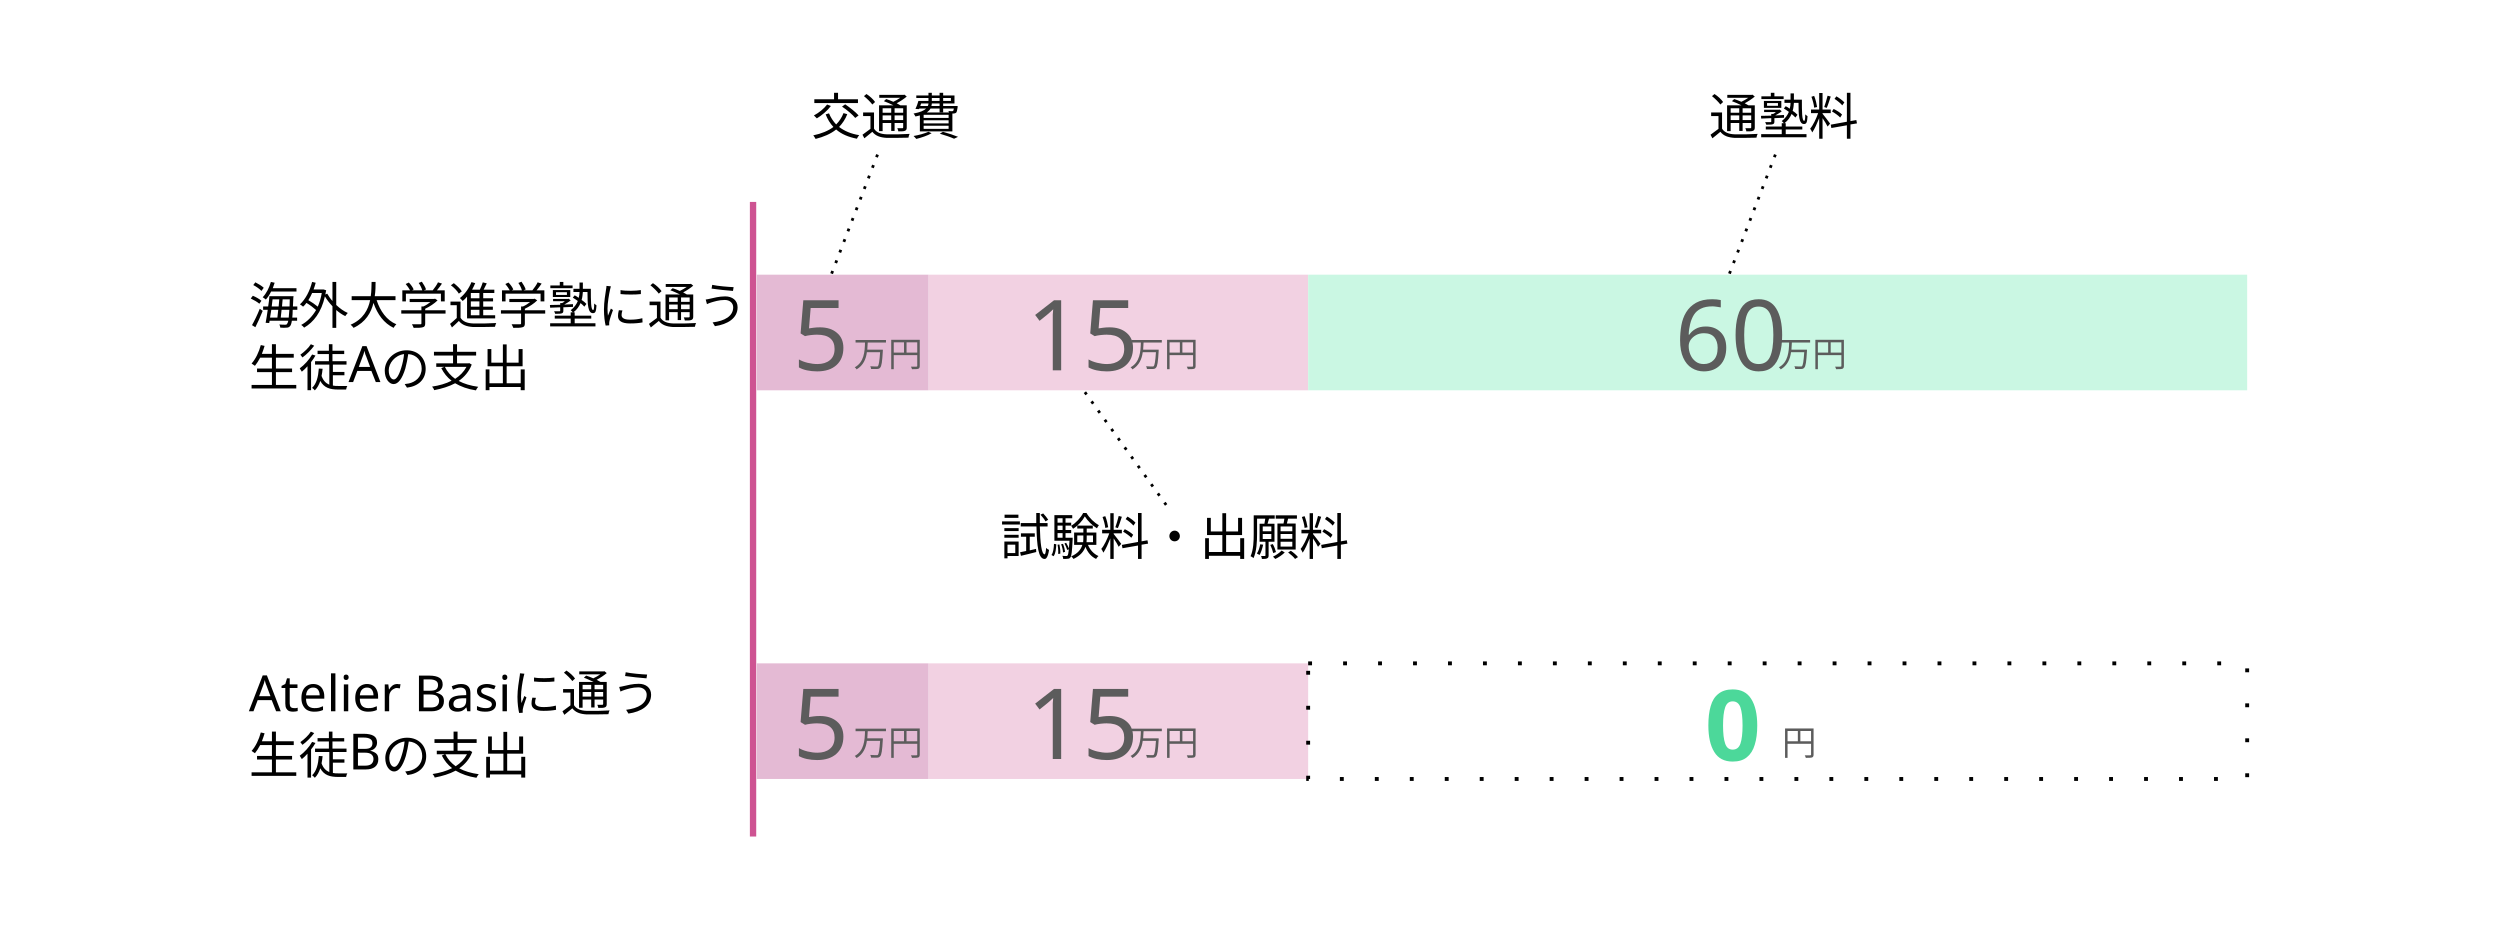
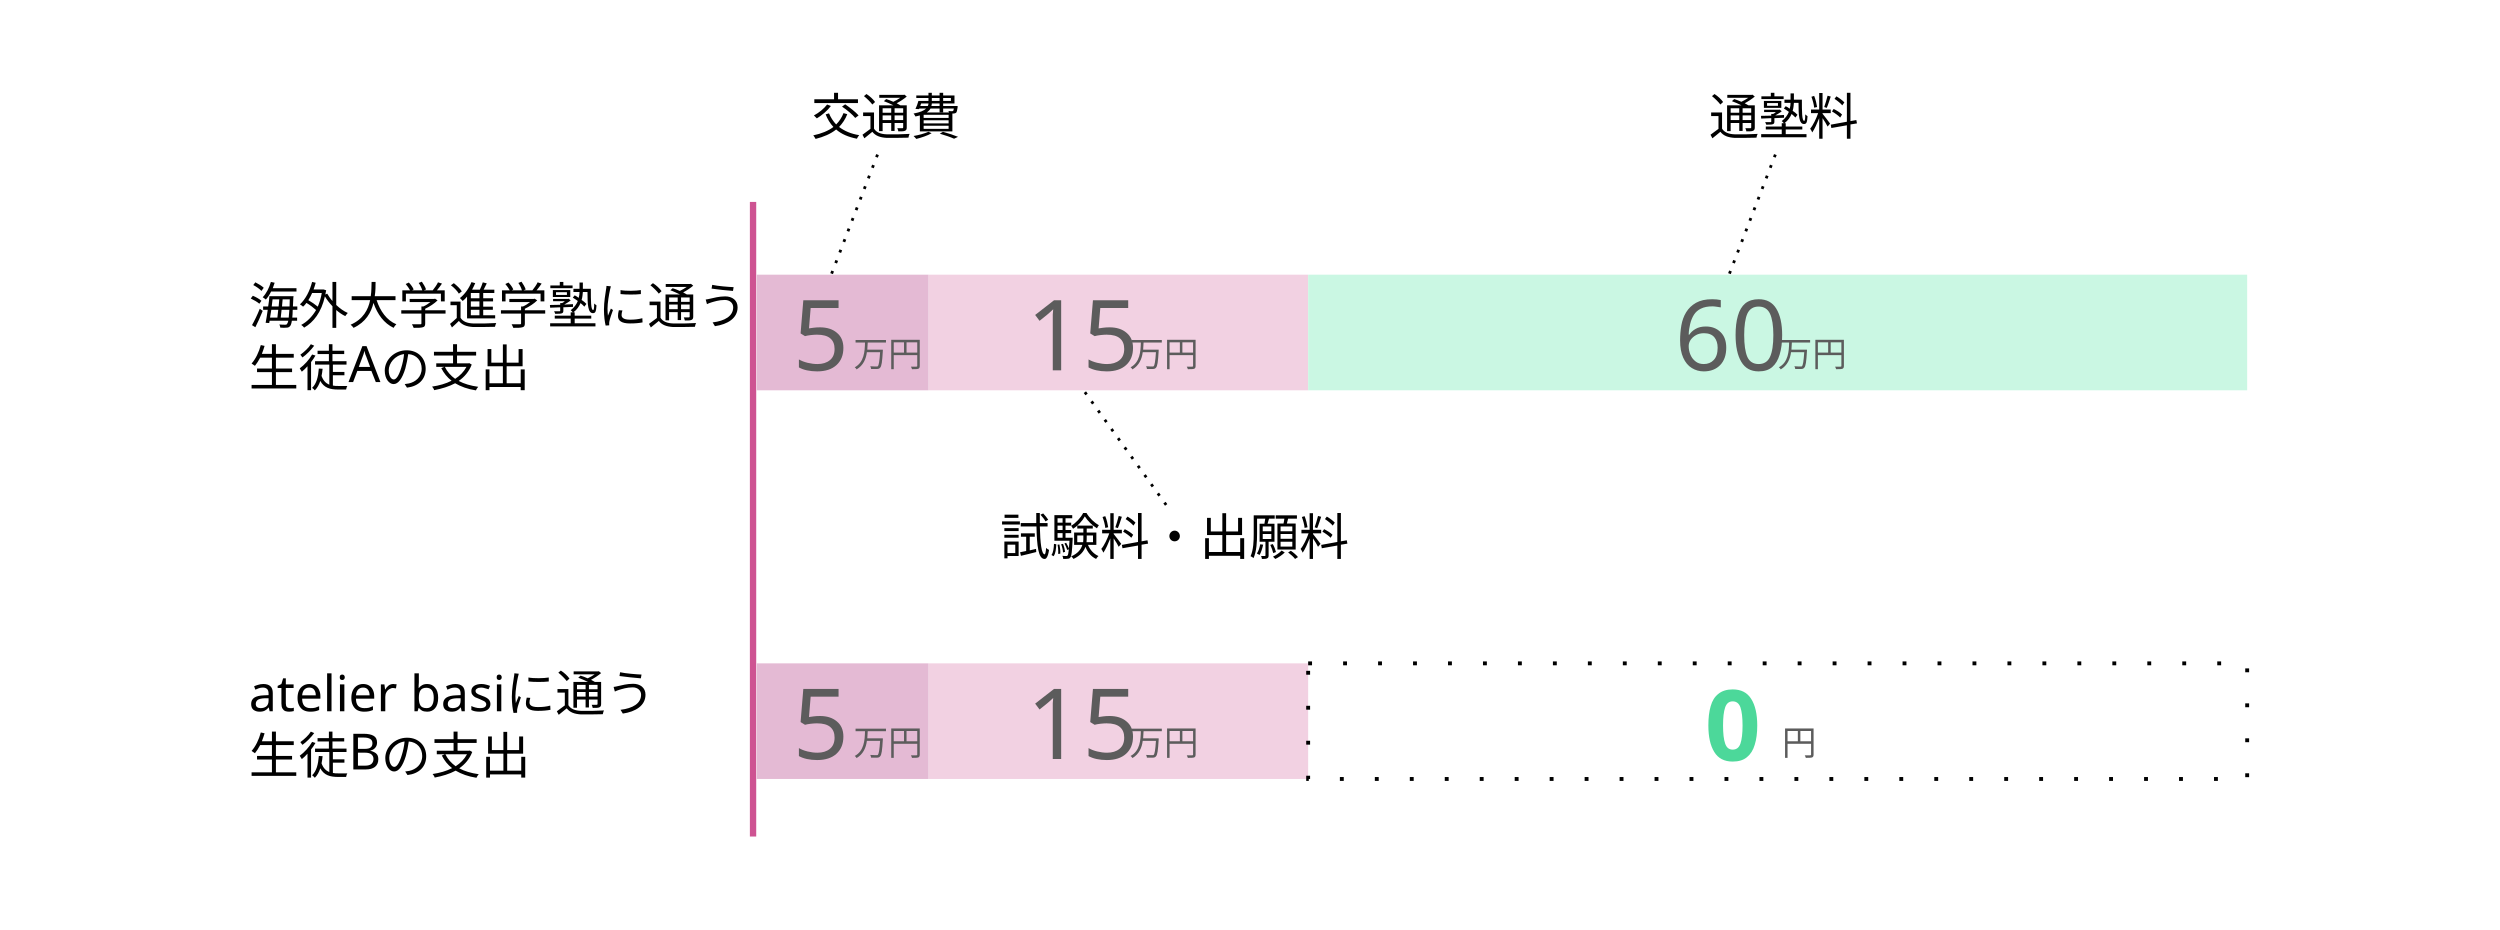
<svg xmlns="http://www.w3.org/2000/svg" width="186.185mm" height="69.247mm" viewBox="0 0 186.185 69.247" version="1.1" id="svg8">
  <defs id="defs2" />
  <g id="layer1" transform="translate(3.529299,-55.29417)">
    <path style="fill:none;stroke:#ce5392;stroke-width:0.472;stroke-linecap:butt;stroke-linejoin:miter;stroke-miterlimit:4;stroke-dasharray:none;stroke-opacity:1" d="m 52.553,70.332 v 47.261" id="path10" />
    <rect style="fill:#f2d1e2;fill-opacity:1;fill-rule:evenodd;stroke-width:0.184" id="rect12" width="28.275" height="8.61" x="65.619" y="75.751" />
    <rect style="fill:#e4bad4;fill-opacity:1;fill-rule:evenodd;stroke-width:0.124" id="rect837" width="12.797" height="8.61" x="52.822" y="75.751" />
    <rect style="fill:#caf7e3;fill-opacity:1;fill-rule:evenodd;stroke-width:0.29" id="rect839" width="69.933" height="8.61" x="93.894" y="75.751" />
    <path style="fill:none;stroke:#000000;stroke-width:0.211;stroke-linecap:butt;stroke-linejoin:miter;stroke-miterlimit:4;stroke-dasharray:0.211, 0.634;stroke-dashoffset:0;stroke-opacity:1" d="m 58.405,75.673 3.418,-8.866" id="path841" />
    <text xml:space="preserve" style="font-style:normal;font-variant:normal;font-weight:normal;font-stretch:normal;font-size:3.711px;line-height:1.25;font-family:'Yu Gothic';-inkscape-font-specification:'Yu Gothic, Normal';font-variant-ligatures:normal;font-variant-caps:normal;font-variant-numeric:normal;font-variant-east-asian:normal;fill:#000000;fill-opacity:1;stroke:none;stroke-width:0.093" x="56.883" y="65.328" id="text845">
      <tspan id="tspan843" x="56.883" y="65.328" style="font-style:normal;font-variant:normal;font-weight:normal;font-stretch:normal;font-size:3.711px;font-family:'Yu Gothic';-inkscape-font-specification:'Yu Gothic, Normal';font-variant-ligatures:normal;font-variant-caps:normal;font-variant-numeric:normal;font-variant-east-asian:normal;stroke-width:0.093">交通費</tspan>
    </text>
    <text xml:space="preserve" style="font-style:normal;font-variant:normal;font-weight:500;font-stretch:normal;font-size:7.31px;line-height:1.25;font-family:'Yu Gothic';-inkscape-font-specification:'Yu Gothic, Medium';font-variant-ligatures:normal;font-variant-caps:normal;font-variant-numeric:normal;font-variant-east-asian:normal;fill:#5c5c5c;fill-opacity:1;stroke:none;stroke-width:0.183" x="55.514" y="82.876" id="text849">
      <tspan id="tspan847" x="55.514" y="82.876" style="font-style:normal;font-variant:normal;font-weight:500;font-stretch:normal;font-size:7.31px;font-family:'Yu Gothic';-inkscape-font-specification:'Yu Gothic, Medium';font-variant-ligatures:normal;font-variant-caps:normal;font-variant-numeric:normal;font-variant-east-asian:normal;fill:#5c5c5c;fill-opacity:1;stroke-width:0.183">5</tspan>
    </text>
    <text xml:space="preserve" style="font-style:normal;font-weight:normal;font-size:2.578px;line-height:1.25;font-family:sans-serif;fill:#5c5c5c;fill-opacity:1;stroke:none;stroke-width:0.064" x="60.032" y="82.587" id="text853">
      <tspan id="tspan851" x="60.032" y="82.587" style="fill:#5c5c5c;fill-opacity:1;stroke-width:0.064">万円</tspan>
    </text>
    <text xml:space="preserve" style="font-style:normal;font-variant:normal;font-weight:500;font-stretch:normal;font-size:7.31px;line-height:1.25;font-family:'Yu Gothic';-inkscape-font-specification:'Yu Gothic, Medium';font-variant-ligatures:normal;font-variant-caps:normal;font-variant-numeric:normal;font-variant-east-asian:normal;fill:#5c5c5c;fill-opacity:1;stroke:none;stroke-width:0.183" x="72.907" y="82.876" id="text857">
      <tspan id="tspan855" x="72.907" y="82.876" style="font-style:normal;font-variant:normal;font-weight:500;font-stretch:normal;font-size:7.31px;font-family:'Yu Gothic';-inkscape-font-specification:'Yu Gothic, Medium';font-variant-ligatures:normal;font-variant-caps:normal;font-variant-numeric:normal;font-variant-east-asian:normal;fill:#5c5c5c;fill-opacity:1;stroke-width:0.183">15</tspan>
    </text>
    <text xml:space="preserve" style="font-style:normal;font-weight:normal;font-size:2.578px;line-height:1.25;font-family:sans-serif;fill:#5c5c5c;fill-opacity:1;stroke:none;stroke-width:0.064" x="80.576" y="82.587" id="text861">
      <tspan id="tspan859" x="80.576" y="82.587" style="fill:#5c5c5c;fill-opacity:1;stroke-width:0.064">万円</tspan>
    </text>
    <text xml:space="preserve" style="font-style:normal;font-variant:normal;font-weight:500;font-stretch:normal;font-size:7.31px;line-height:1.25;font-family:'Yu Gothic';-inkscape-font-specification:'Yu Gothic, Medium';font-variant-ligatures:normal;font-variant-caps:normal;font-variant-numeric:normal;font-variant-east-asian:normal;fill:#5c5c5c;fill-opacity:1;stroke:none;stroke-width:0.183" x="121.187" y="82.876" id="text865">
      <tspan id="tspan863" x="121.187" y="82.876" style="font-style:normal;font-variant:normal;font-weight:500;font-stretch:normal;font-size:7.31px;font-family:'Yu Gothic';-inkscape-font-specification:'Yu Gothic, Medium';font-variant-ligatures:normal;font-variant-caps:normal;font-variant-numeric:normal;font-variant-east-asian:normal;fill:#5c5c5c;fill-opacity:1;stroke-width:0.183">60</tspan>
    </text>
    <text xml:space="preserve" style="font-style:normal;font-weight:normal;font-size:2.578px;line-height:1.25;font-family:sans-serif;fill:#5c5c5c;fill-opacity:1;stroke:none;stroke-width:0.064" x="128.856" y="82.587" id="text869">
      <tspan id="tspan867" x="128.856" y="82.587" style="fill:#5c5c5c;fill-opacity:1;stroke-width:0.064">万円</tspan>
    </text>
    <path style="fill:none;stroke:#000000;stroke-width:0.211;stroke-linecap:butt;stroke-linejoin:miter;stroke-miterlimit:4;stroke-dasharray:0.211, 0.634;stroke-dashoffset:0;stroke-opacity:1" d="M 83.319,92.897 77.257,84.485" id="path871" />
    <text xml:space="preserve" style="font-style:normal;font-variant:normal;font-weight:normal;font-stretch:normal;font-size:3.711px;line-height:1.25;font-family:'Yu Gothic';-inkscape-font-specification:'Yu Gothic, Normal';font-variant-ligatures:normal;font-variant-caps:normal;font-variant-numeric:normal;font-variant-east-asian:normal;fill:#000000;fill-opacity:1;stroke:none;stroke-width:0.093" x="70.956" y="96.624" id="text875">
      <tspan id="tspan873" x="70.956" y="96.624" style="font-style:normal;font-variant:normal;font-weight:normal;font-stretch:normal;font-size:3.711px;font-family:'Yu Gothic';-inkscape-font-specification:'Yu Gothic, Normal';font-variant-ligatures:normal;font-variant-caps:normal;font-variant-numeric:normal;font-variant-east-asian:normal;stroke-width:0.093">試験料・出願料</tspan>
    </text>
    <path style="fill:none;stroke:#000000;stroke-width:0.211;stroke-linecap:butt;stroke-linejoin:miter;stroke-miterlimit:4;stroke-dasharray:0.211, 0.634;stroke-dashoffset:0;stroke-opacity:1" d="m 125.27,75.673 3.418,-8.866" id="path877" />
    <text xml:space="preserve" style="font-style:normal;font-variant:normal;font-weight:normal;font-stretch:normal;font-size:3.711px;line-height:1.25;font-family:'Yu Gothic';-inkscape-font-specification:'Yu Gothic, Normal';font-variant-ligatures:normal;font-variant-caps:normal;font-variant-numeric:normal;font-variant-east-asian:normal;fill:#000000;fill-opacity:1;stroke:none;stroke-width:0.093" x="123.749" y="65.328" id="text881">
      <tspan id="tspan879" x="123.749" y="65.328" style="font-style:normal;font-variant:normal;font-weight:normal;font-stretch:normal;font-size:3.711px;font-family:'Yu Gothic';-inkscape-font-specification:'Yu Gothic, Normal';font-variant-ligatures:normal;font-variant-caps:normal;font-variant-numeric:normal;font-variant-east-asian:normal;stroke-width:0.093">通塾料</tspan>
    </text>
    <rect style="fill:#f2d1e2;fill-opacity:1;fill-rule:evenodd;stroke-width:0.184" id="rect962" width="28.275" height="8.61" x="65.619" y="104.697" />
    <rect style="fill:#e4bad4;fill-opacity:1;fill-rule:evenodd;stroke-width:0.124" id="rect964" width="12.797" height="8.61" x="52.822" y="104.697" />
    <rect style="fill:none;fill-opacity:1;fill-rule:evenodd;stroke:#000000;stroke-width:0.289;stroke-miterlimit:4;stroke-dasharray:0.289, 2.315;stroke-dashoffset:0;stroke-opacity:1" id="rect966" width="69.933" height="8.61" x="93.894" y="104.697" />
    <text xml:space="preserve" style="font-style:normal;font-variant:normal;font-weight:500;font-stretch:normal;font-size:7.31px;line-height:1.25;font-family:'Yu Gothic';-inkscape-font-specification:'Yu Gothic, Medium';font-variant-ligatures:normal;font-variant-caps:normal;font-variant-numeric:normal;font-variant-east-asian:normal;fill:#5c5c5c;fill-opacity:1;stroke:none;stroke-width:0.183" x="55.514" y="111.823" id="text976">
      <tspan id="tspan974" x="55.514" y="111.823" style="font-style:normal;font-variant:normal;font-weight:500;font-stretch:normal;font-size:7.31px;font-family:'Yu Gothic';-inkscape-font-specification:'Yu Gothic, Medium';font-variant-ligatures:normal;font-variant-caps:normal;font-variant-numeric:normal;font-variant-east-asian:normal;fill:#5c5c5c;fill-opacity:1;stroke-width:0.183">5</tspan>
    </text>
    <text xml:space="preserve" style="font-style:normal;font-weight:normal;font-size:2.578px;line-height:1.25;font-family:sans-serif;fill:#5c5c5c;fill-opacity:1;stroke:none;stroke-width:0.064" x="60.032" y="111.533" id="text980">
      <tspan id="tspan978" x="60.032" y="111.533" style="fill:#5c5c5c;fill-opacity:1;stroke-width:0.064">万円</tspan>
    </text>
    <text xml:space="preserve" style="font-style:normal;font-variant:normal;font-weight:500;font-stretch:normal;font-size:7.31px;line-height:1.25;font-family:'Yu Gothic';-inkscape-font-specification:'Yu Gothic, Medium';font-variant-ligatures:normal;font-variant-caps:normal;font-variant-numeric:normal;font-variant-east-asian:normal;fill:#5c5c5c;fill-opacity:1;stroke:none;stroke-width:0.183" x="72.907" y="111.823" id="text984">
      <tspan id="tspan982" x="72.907" y="111.823" style="font-style:normal;font-variant:normal;font-weight:500;font-stretch:normal;font-size:7.31px;font-family:'Yu Gothic';-inkscape-font-specification:'Yu Gothic, Medium';font-variant-ligatures:normal;font-variant-caps:normal;font-variant-numeric:normal;font-variant-east-asian:normal;fill:#5c5c5c;fill-opacity:1;stroke-width:0.183">15</tspan>
    </text>
    <text xml:space="preserve" style="font-style:normal;font-weight:normal;font-size:2.578px;line-height:1.25;font-family:sans-serif;fill:#5c5c5c;fill-opacity:1;stroke:none;stroke-width:0.064" x="80.576" y="111.533" id="text988">
      <tspan id="tspan986" x="80.576" y="111.533" style="fill:#5c5c5c;fill-opacity:1;stroke-width:0.064">万円</tspan>
    </text>
    <text xml:space="preserve" style="font-style:normal;font-variant:normal;font-weight:bold;font-stretch:normal;font-size:7.31px;line-height:1.25;font-family:'Yu Gothic';-inkscape-font-specification:'Yu Gothic, Bold';font-variant-ligatures:normal;font-variant-caps:normal;font-variant-numeric:normal;font-variant-east-asian:normal;fill:#4cd89a;fill-opacity:1;stroke:none;stroke-width:0.183" x="123.433" y="111.936" id="text1012">
      <tspan id="tspan1010" x="123.433" y="111.936" style="font-style:normal;font-variant:normal;font-weight:bold;font-stretch:normal;font-size:7.31px;font-family:'Yu Gothic';-inkscape-font-specification:'Yu Gothic, Bold';font-variant-ligatures:normal;font-variant-caps:normal;font-variant-numeric:normal;font-variant-east-asian:normal;fill:#4cd89a;fill-opacity:1;stroke-width:0.183">0</tspan>
    </text>
    <text xml:space="preserve" style="font-style:normal;font-weight:normal;font-size:2.578px;line-height:1.25;font-family:sans-serif;fill:#5c5c5c;fill-opacity:1;stroke:none;stroke-width:0.064" x="129.177" y="111.533" id="text1016">
      <tspan id="tspan1014" x="129.177" y="111.533" style="fill:#5c5c5c;fill-opacity:1;stroke-width:0.064">円</tspan>
    </text>
    <text xml:space="preserve" style="font-style:normal;font-variant:normal;font-weight:normal;font-stretch:normal;font-size:3.711px;line-height:1.25;font-family:'Yu Gothic';-inkscape-font-specification:'Yu Gothic, Normal';font-variant-ligatures:normal;font-variant-caps:normal;font-variant-numeric:normal;font-variant-east-asian:normal;fill:#000000;fill-opacity:1;stroke:none;stroke-width:0.093" x="15.002" y="79.414" id="text1020">
      <tspan id="tspan1018" x="15.002" y="79.414" style="font-style:normal;font-variant:normal;font-weight:normal;font-stretch:normal;font-size:3.711px;font-family:'Yu Gothic';-inkscape-font-specification:'Yu Gothic, Normal';font-variant-ligatures:normal;font-variant-caps:normal;font-variant-numeric:normal;font-variant-east-asian:normal;stroke-width:0.093">海外大学進学塾に通う</tspan>
      <tspan x="15.002" y="84.053" style="font-style:normal;font-variant:normal;font-weight:normal;font-stretch:normal;font-size:3.711px;font-family:'Yu Gothic';-inkscape-font-specification:'Yu Gothic, Normal';font-variant-ligatures:normal;font-variant-caps:normal;font-variant-numeric:normal;font-variant-east-asian:normal;stroke-width:0.093" id="tspan1022">生徒Aの支出</tspan>
    </text>
    <text xml:space="preserve" style="font-style:normal;font-variant:normal;font-weight:normal;font-stretch:normal;font-size:3.711px;line-height:1.25;font-family:'Yu Gothic';-inkscape-font-specification:'Yu Gothic, Normal';font-variant-ligatures:normal;font-variant-caps:normal;font-variant-numeric:normal;font-variant-east-asian:normal;fill:#000000;fill-opacity:1;stroke:none;stroke-width:0.093" x="15.002" y="108.266" id="text1028">
-       <tspan id="tspan1024" x="15.002" y="108.266" style="font-style:normal;font-variant:normal;font-weight:normal;font-stretch:normal;font-size:3.711px;font-family:'Yu Gothic';-inkscape-font-specification:'Yu Gothic, Normal';font-variant-ligatures:normal;font-variant-caps:normal;font-variant-numeric:normal;font-variant-east-asian:normal;stroke-width:0.093">Atelier Basiに通う</tspan>
+       <tspan id="tspan1024" x="15.002" y="108.266" style="font-style:normal;font-variant:normal;font-weight:normal;font-stretch:normal;font-size:3.711px;font-family:'Yu Gothic';-inkscape-font-specification:'Yu Gothic, Normal';font-variant-ligatures:normal;font-variant-caps:normal;font-variant-numeric:normal;font-variant-east-asian:normal;stroke-width:0.093">atelier basiに通う</tspan>
      <tspan x="15.002" y="112.905" style="font-style:normal;font-variant:normal;font-weight:normal;font-stretch:normal;font-size:3.711px;font-family:'Yu Gothic';-inkscape-font-specification:'Yu Gothic, Normal';font-variant-ligatures:normal;font-variant-caps:normal;font-variant-numeric:normal;font-variant-east-asian:normal;stroke-width:0.093" id="tspan1026">生徒Bの支出</tspan>
    </text>
  </g>
</svg>
